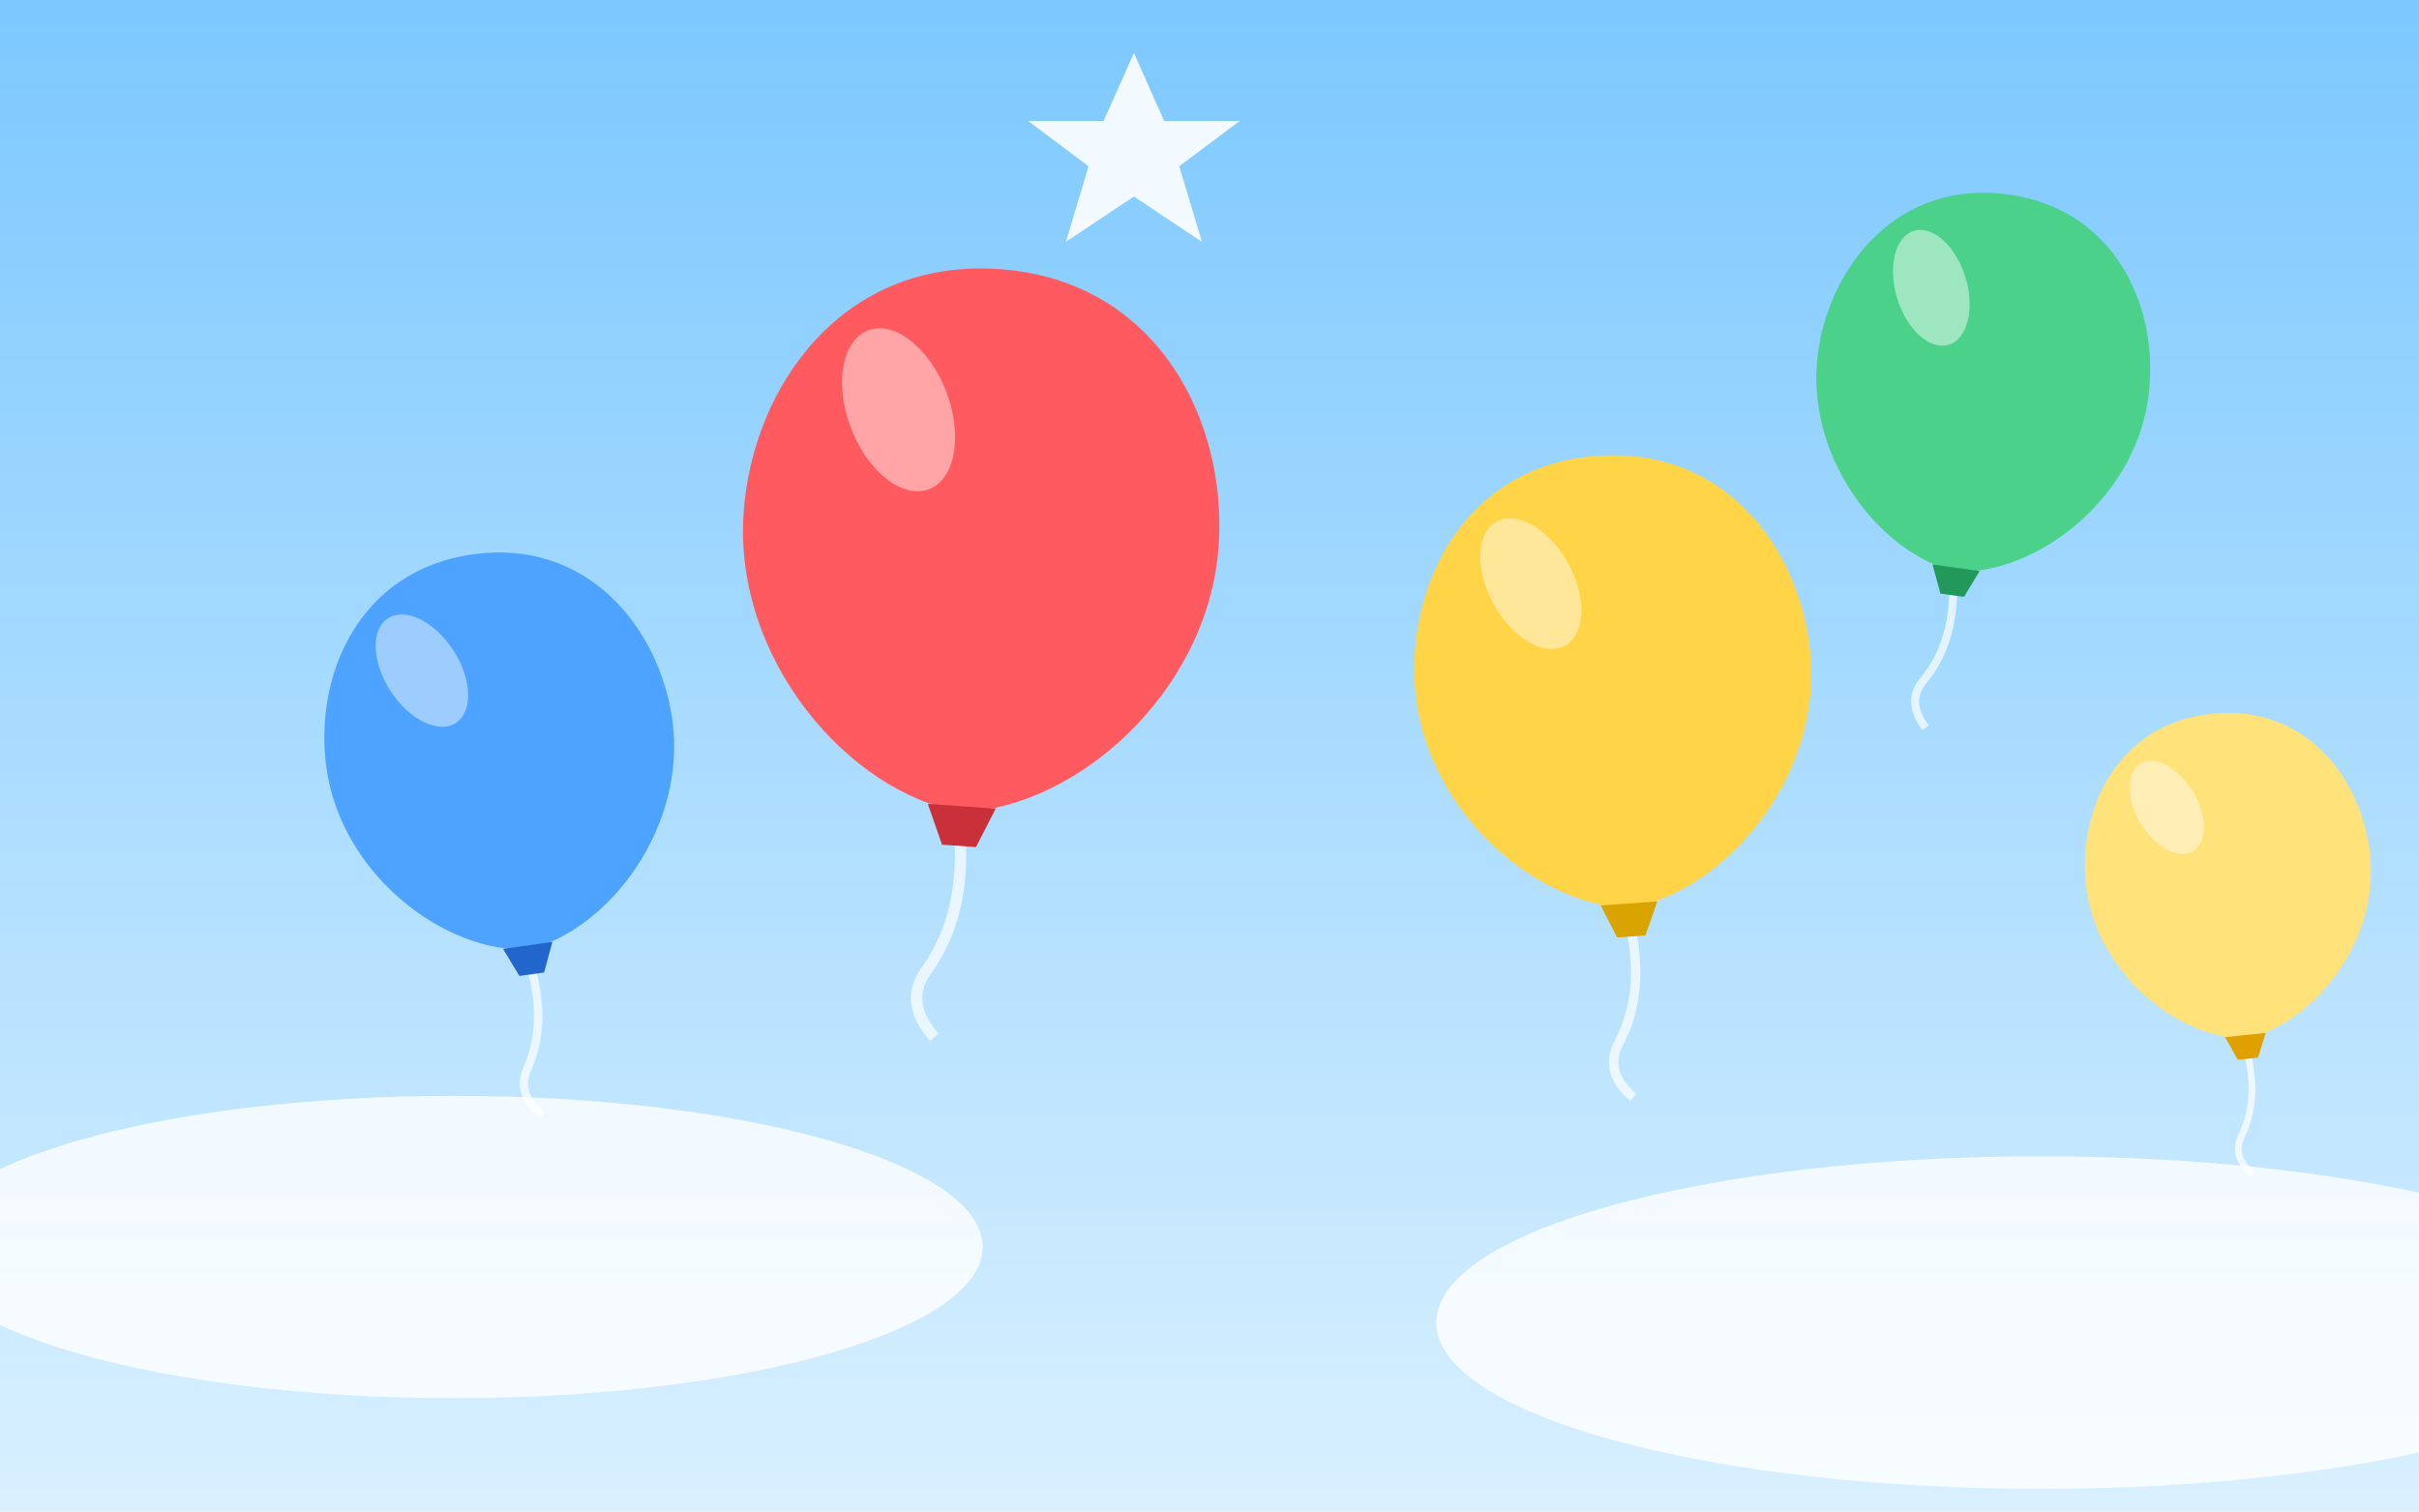
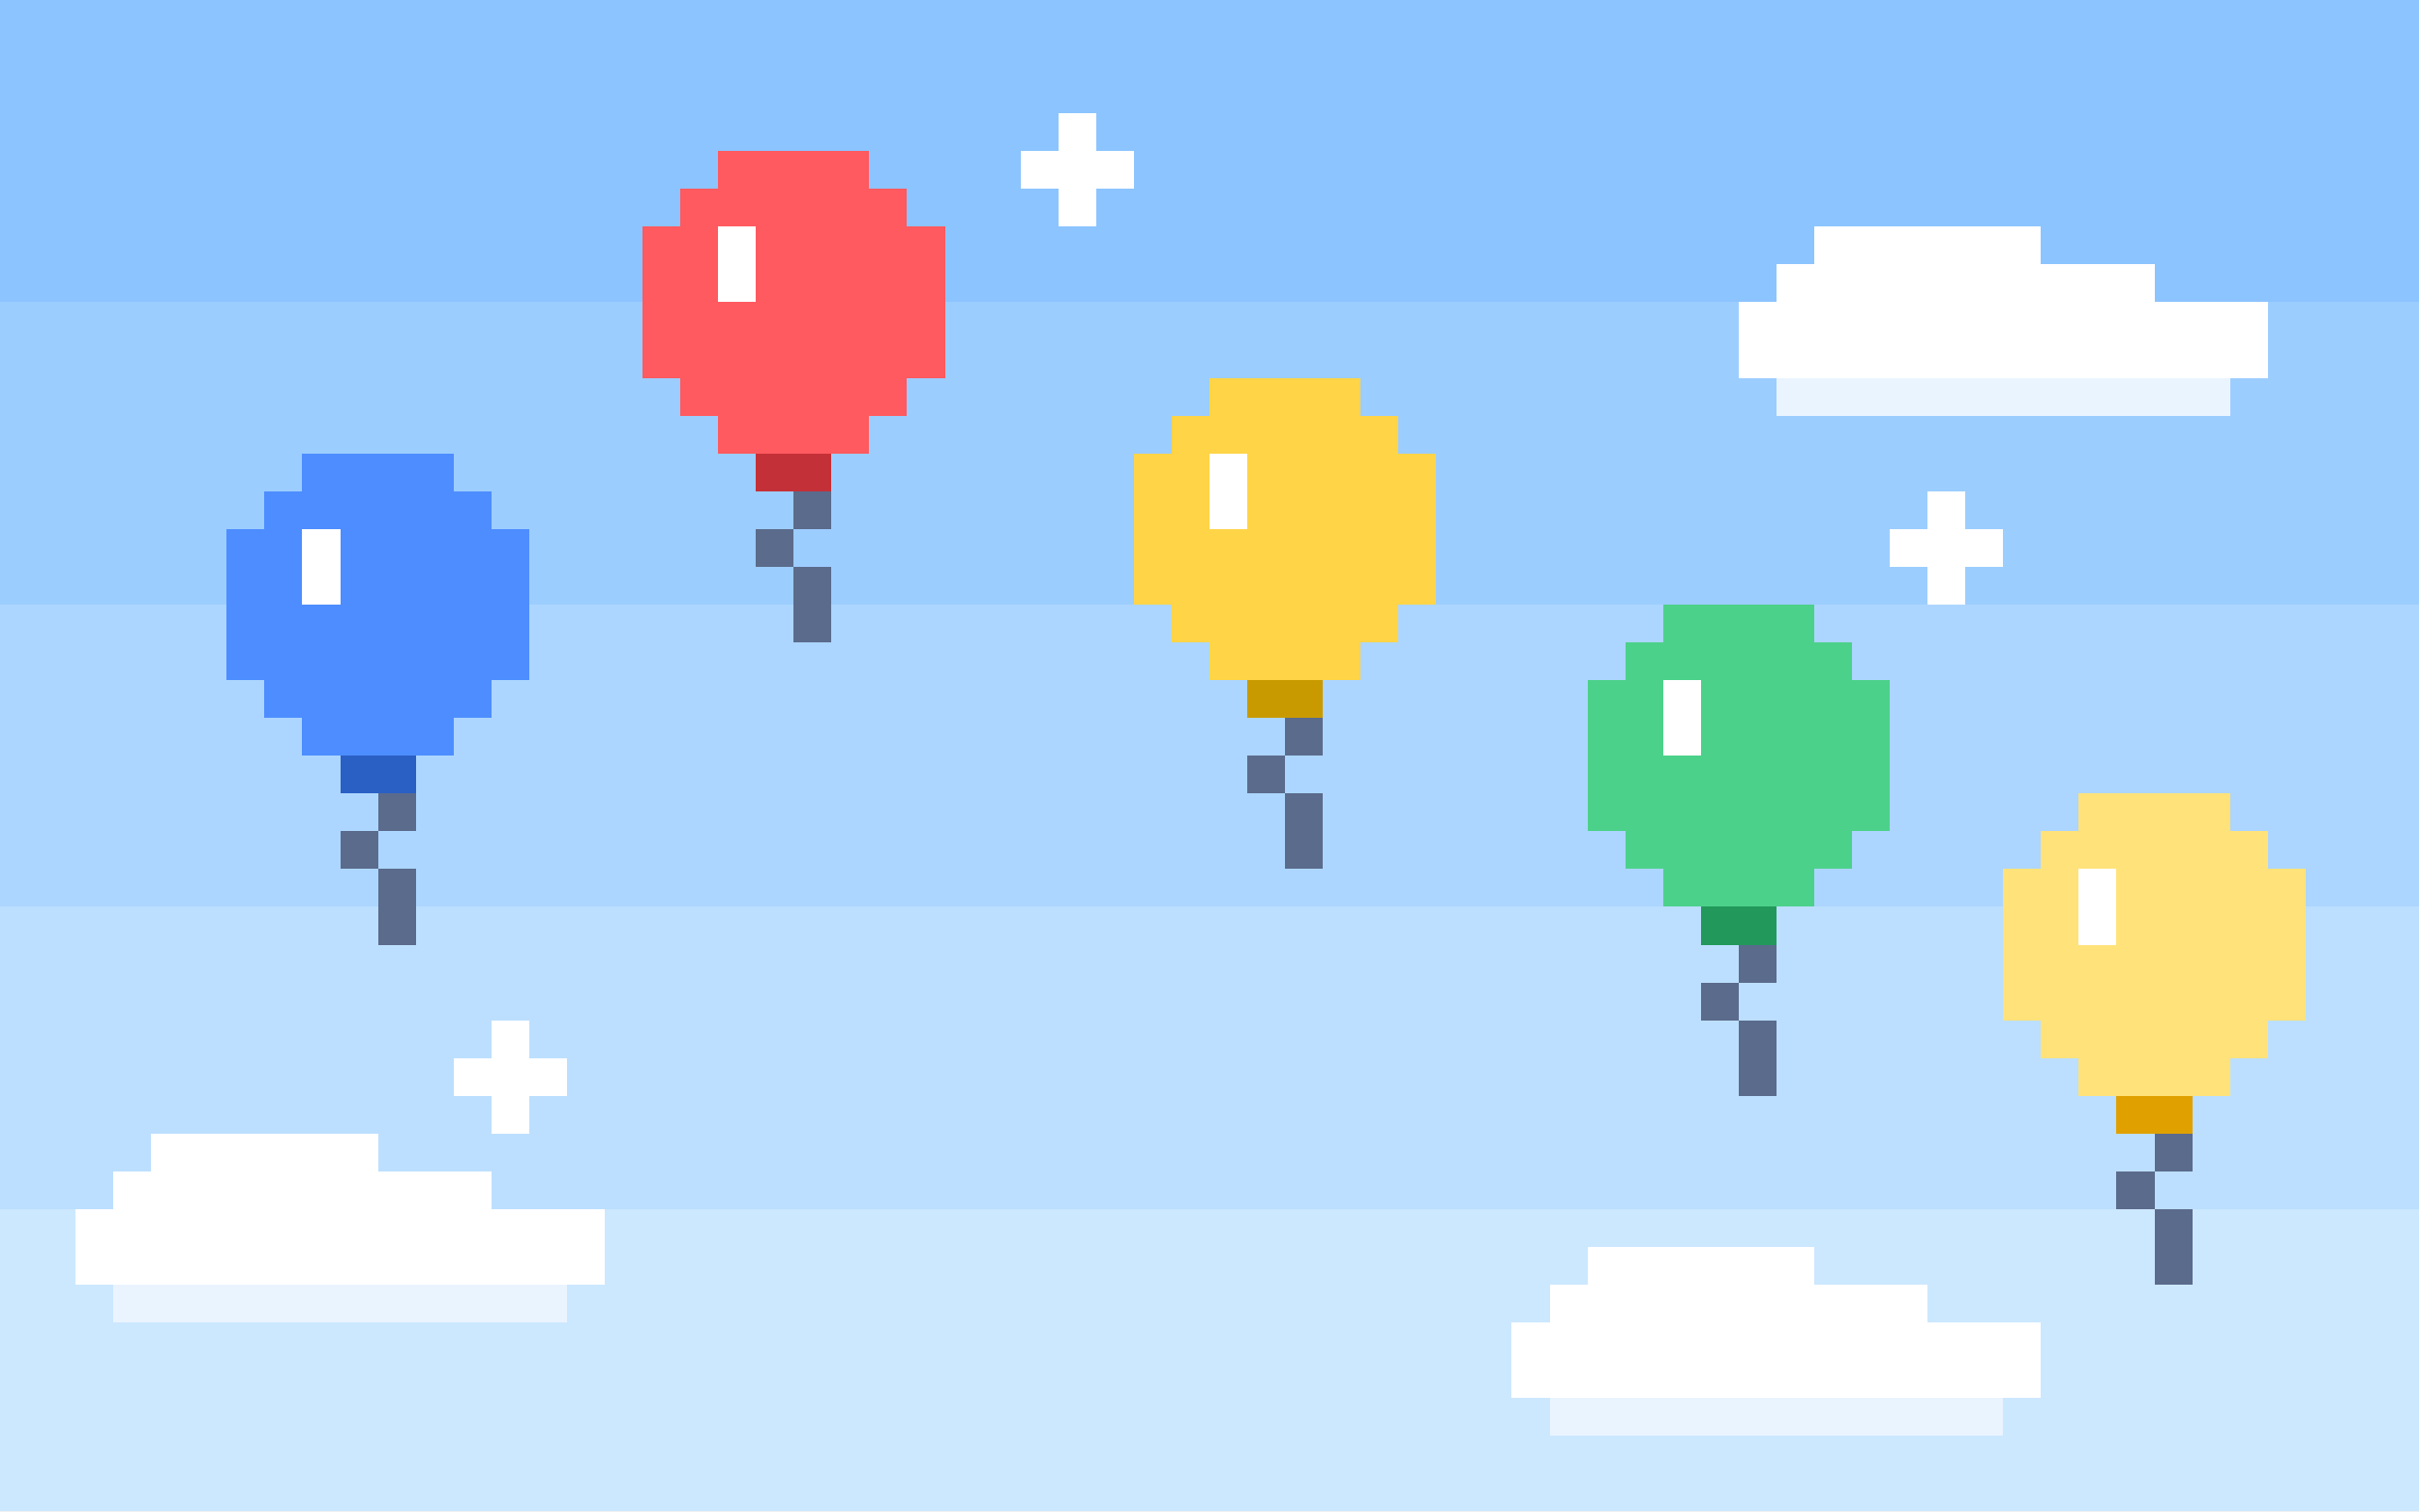
- <svg xmlns="http://www.w3.org/2000/svg" viewBox="0 0 640 400">
-   <defs>
-     <linearGradient id="sky" x1="0" y1="0" x2="0" y2="1">
-       <stop offset="0" stop-color="#7cc8ff" />
-       <stop offset="1" stop-color="#d9f0ff" />
-     </linearGradient>
-   </defs>
-   <rect width="640" height="400" fill="url(#sky)" />
-   <ellipse cx="120" cy="330" rx="140" ry="40" fill="#fff" opacity=".8" />
-   <ellipse cx="540" cy="350" rx="160" ry="44" fill="#fff" opacity=".8" />
-   <g transform="translate(70 150) rotate(-8) scale(1.1)">
-     <path d="M50 104 Q52 118 46 128 Q42 134 48 140" fill="none" stroke="#ffffff" stroke-opacity=".7" stroke-width="2" />
-     <path d="M50 4 C22 4 8 28 8 50 C8 76 30 98 50 100 C70 98 92 76 92 50 C92 28 78 4 50 4 Z" fill="#4da3ff" />
-     <path d="M44 99 L56 99 L53 106 L47 106 Z" fill="#2266cc" />
-     <ellipse cx="34" cy="30" rx="9" ry="15" fill="#fff" opacity=".45" transform="rotate(-25 34 30)" />
-   </g>
-   <g transform="translate(190 60) rotate(4) scale(1.5)">
-     <path d="M50 104 Q52 118 46 128 Q42 134 48 140" fill="none" stroke="#ffffff" stroke-opacity=".7" stroke-width="2" />
-     <path d="M50 4 C22 4 8 28 8 50 C8 76 30 98 50 100 C70 98 92 76 92 50 C92 28 78 4 50 4 Z" fill="#ff5a5f" />
-     <path d="M44 99 L56 99 L53 106 L47 106 Z" fill="#c9303a" />
-     <ellipse cx="34" cy="30" rx="9" ry="15" fill="#fff" opacity=".45" transform="rotate(-25 34 30)" />
-   </g>
-   <g transform="translate(360 120) rotate(-4) scale(1.25)">
-     <path d="M50 104 Q52 118 46 128 Q42 134 48 140" fill="none" stroke="#ffffff" stroke-opacity=".7" stroke-width="2" />
-     <path d="M50 4 C22 4 8 28 8 50 C8 76 30 98 50 100 C70 98 92 76 92 50 C92 28 78 4 50 4 Z" fill="#ffd447" />
-     <path d="M44 99 L56 99 L53 106 L47 106 Z" fill="#d9a400" />
-     <ellipse cx="34" cy="30" rx="9" ry="15" fill="#fff" opacity=".45" transform="rotate(-25 34 30)" />
-   </g>
-   <g transform="translate(480 40) rotate(8) scale(1.05)">
-     <path d="M50 104 Q52 118 46 128 Q42 134 48 140" fill="none" stroke="#ffffff" stroke-opacity=".7" stroke-width="2" />
-     <path d="M50 4 C22 4 8 28 8 50 C8 76 30 98 50 100 C70 98 92 76 92 50 C92 28 78 4 50 4 Z" fill="#4cd18a" />
-     <path d="M44 99 L56 99 L53 106 L47 106 Z" fill="#22995a" />
-     <ellipse cx="34" cy="30" rx="9" ry="15" fill="#fff" opacity=".45" transform="rotate(-25 34 30)" />
-   </g>
-   <g transform="translate(540 190) rotate(-6) scale(0.9)">
-     <path d="M50 104 Q52 118 46 128 Q42 134 48 140" fill="none" stroke="#ffffff" stroke-opacity=".7" stroke-width="2" />
-     <path d="M50 4 C22 4 8 28 8 50 C8 76 30 98 50 100 C70 98 92 76 92 50 C92 28 78 4 50 4 Z" fill="#ffe27a" />
-     <path d="M44 99 L56 99 L53 106 L47 106 Z" fill="#e0a100" />
-     <ellipse cx="34" cy="30" rx="9" ry="15" fill="#fff" opacity=".45" transform="rotate(-25 34 30)" />
-   </g>
-   <g transform="translate(300 40)">
-     <path d="M0 -26 L8 -8 L28 -8 L12 4 L18 24 L0 12 L-18 24 L-12 4 L-28 -8 L-8 -8 Z" fill="#fff" opacity=".9" />
-   </g>
+ <svg xmlns="http://www.w3.org/2000/svg" viewBox="0 0 64 40" width="640" height="400" shape-rendering="crispEdges">
+   <rect x="0" y="0" width="64" height="8" fill="#8cc4ff" />
+   <rect x="0" y="8" width="64" height="8" fill="#9ccdff" />
+   <rect x="0" y="16" width="64" height="8" fill="#acd6ff" />
+   <rect x="0" y="24" width="64" height="8" fill="#bcdfff" />
+   <rect x="0" y="32" width="64" height="8" fill="#cce8ff" />
+   <rect x="4" y="30" width="6" height="1" fill="#fff" />
+   <rect x="3" y="31" width="10" height="1" fill="#fff" />
+   <rect x="2" y="32" width="14" height="2" fill="#fff" />
+   <rect x="3" y="34" width="12" height="1" fill="#eaf4ff" />
+   <rect x="42" y="33" width="6" height="1" fill="#fff" />
+   <rect x="41" y="34" width="10" height="1" fill="#fff" />
+   <rect x="40" y="35" width="14" height="2" fill="#fff" />
+   <rect x="41" y="37" width="12" height="1" fill="#eaf4ff" />
+   <rect x="48" y="6" width="6" height="1" fill="#fff" />
+   <rect x="47" y="7" width="10" height="1" fill="#fff" />
+   <rect x="46" y="8" width="14" height="2" fill="#fff" />
+   <rect x="47" y="10" width="12" height="1" fill="#eaf4ff" />
+   <rect x="8" y="12" width="4" height="1" fill="#4d8dff" />
+   <rect x="7" y="13" width="6" height="1" fill="#4d8dff" />
+   <rect x="6" y="14" width="8" height="4" fill="#4d8dff" />
+   <rect x="7" y="18" width="6" height="1" fill="#4d8dff" />
+   <rect x="8" y="19" width="4" height="1" fill="#4d8dff" />
+   <rect x="9" y="20" width="2" height="1" fill="#2a5fc4" />
+   <rect x="8" y="14" width="1" height="2" fill="#ffffff" />
+   <rect x="10" y="21" width="1" height="1" fill="#5b6b8c" />
+   <rect x="9" y="22" width="1" height="1" fill="#5b6b8c" />
+   <rect x="10" y="23" width="1" height="2" fill="#5b6b8c" />
+   <rect x="19" y="4" width="4" height="1" fill="#ff5a5f" />
+   <rect x="18" y="5" width="6" height="1" fill="#ff5a5f" />
+   <rect x="17" y="6" width="8" height="4" fill="#ff5a5f" />
+   <rect x="18" y="10" width="6" height="1" fill="#ff5a5f" />
+   <rect x="19" y="11" width="4" height="1" fill="#ff5a5f" />
+   <rect x="20" y="12" width="2" height="1" fill="#c43038" />
+   <rect x="19" y="6" width="1" height="2" fill="#ffffff" />
+   <rect x="21" y="13" width="1" height="1" fill="#5b6b8c" />
+   <rect x="20" y="14" width="1" height="1" fill="#5b6b8c" />
+   <rect x="21" y="15" width="1" height="2" fill="#5b6b8c" />
+   <rect x="32" y="10" width="4" height="1" fill="#ffd447" />
+   <rect x="31" y="11" width="6" height="1" fill="#ffd447" />
+   <rect x="30" y="12" width="8" height="4" fill="#ffd447" />
+   <rect x="31" y="16" width="6" height="1" fill="#ffd447" />
+   <rect x="32" y="17" width="4" height="1" fill="#ffd447" />
+   <rect x="33" y="18" width="2" height="1" fill="#c99a00" />
+   <rect x="32" y="12" width="1" height="2" fill="#ffffff" />
+   <rect x="34" y="19" width="1" height="1" fill="#5b6b8c" />
+   <rect x="33" y="20" width="1" height="1" fill="#5b6b8c" />
+   <rect x="34" y="21" width="1" height="2" fill="#5b6b8c" />
+   <rect x="44" y="16" width="4" height="1" fill="#4cd18a" />
+   <rect x="43" y="17" width="6" height="1" fill="#4cd18a" />
+   <rect x="42" y="18" width="8" height="4" fill="#4cd18a" />
+   <rect x="43" y="22" width="6" height="1" fill="#4cd18a" />
+   <rect x="44" y="23" width="4" height="1" fill="#4cd18a" />
+   <rect x="45" y="24" width="2" height="1" fill="#22995a" />
+   <rect x="44" y="18" width="1" height="2" fill="#ffffff" />
+   <rect x="46" y="25" width="1" height="1" fill="#5b6b8c" />
+   <rect x="45" y="26" width="1" height="1" fill="#5b6b8c" />
+   <rect x="46" y="27" width="1" height="2" fill="#5b6b8c" />
+   <rect x="55" y="21" width="4" height="1" fill="#ffe27a" />
+   <rect x="54" y="22" width="6" height="1" fill="#ffe27a" />
+   <rect x="53" y="23" width="8" height="4" fill="#ffe27a" />
+   <rect x="54" y="27" width="6" height="1" fill="#ffe27a" />
+   <rect x="55" y="28" width="4" height="1" fill="#ffe27a" />
+   <rect x="56" y="29" width="2" height="1" fill="#e0a100" />
+   <rect x="55" y="23" width="1" height="2" fill="#ffffff" />
+   <rect x="57" y="30" width="1" height="1" fill="#5b6b8c" />
+   <rect x="56" y="31" width="1" height="1" fill="#5b6b8c" />
+   <rect x="57" y="32" width="1" height="2" fill="#5b6b8c" />
+   <rect x="28" y="3" width="1" height="3" fill="#fff" />
+   <rect x="27" y="4" width="3" height="1" fill="#fff" />
+   <rect x="51" y="13" width="1" height="3" fill="#fff" />
+   <rect x="50" y="14" width="3" height="1" fill="#fff" />
+   <rect x="13" y="27" width="1" height="3" fill="#fff" />
+   <rect x="12" y="28" width="3" height="1" fill="#fff" />
</svg>
